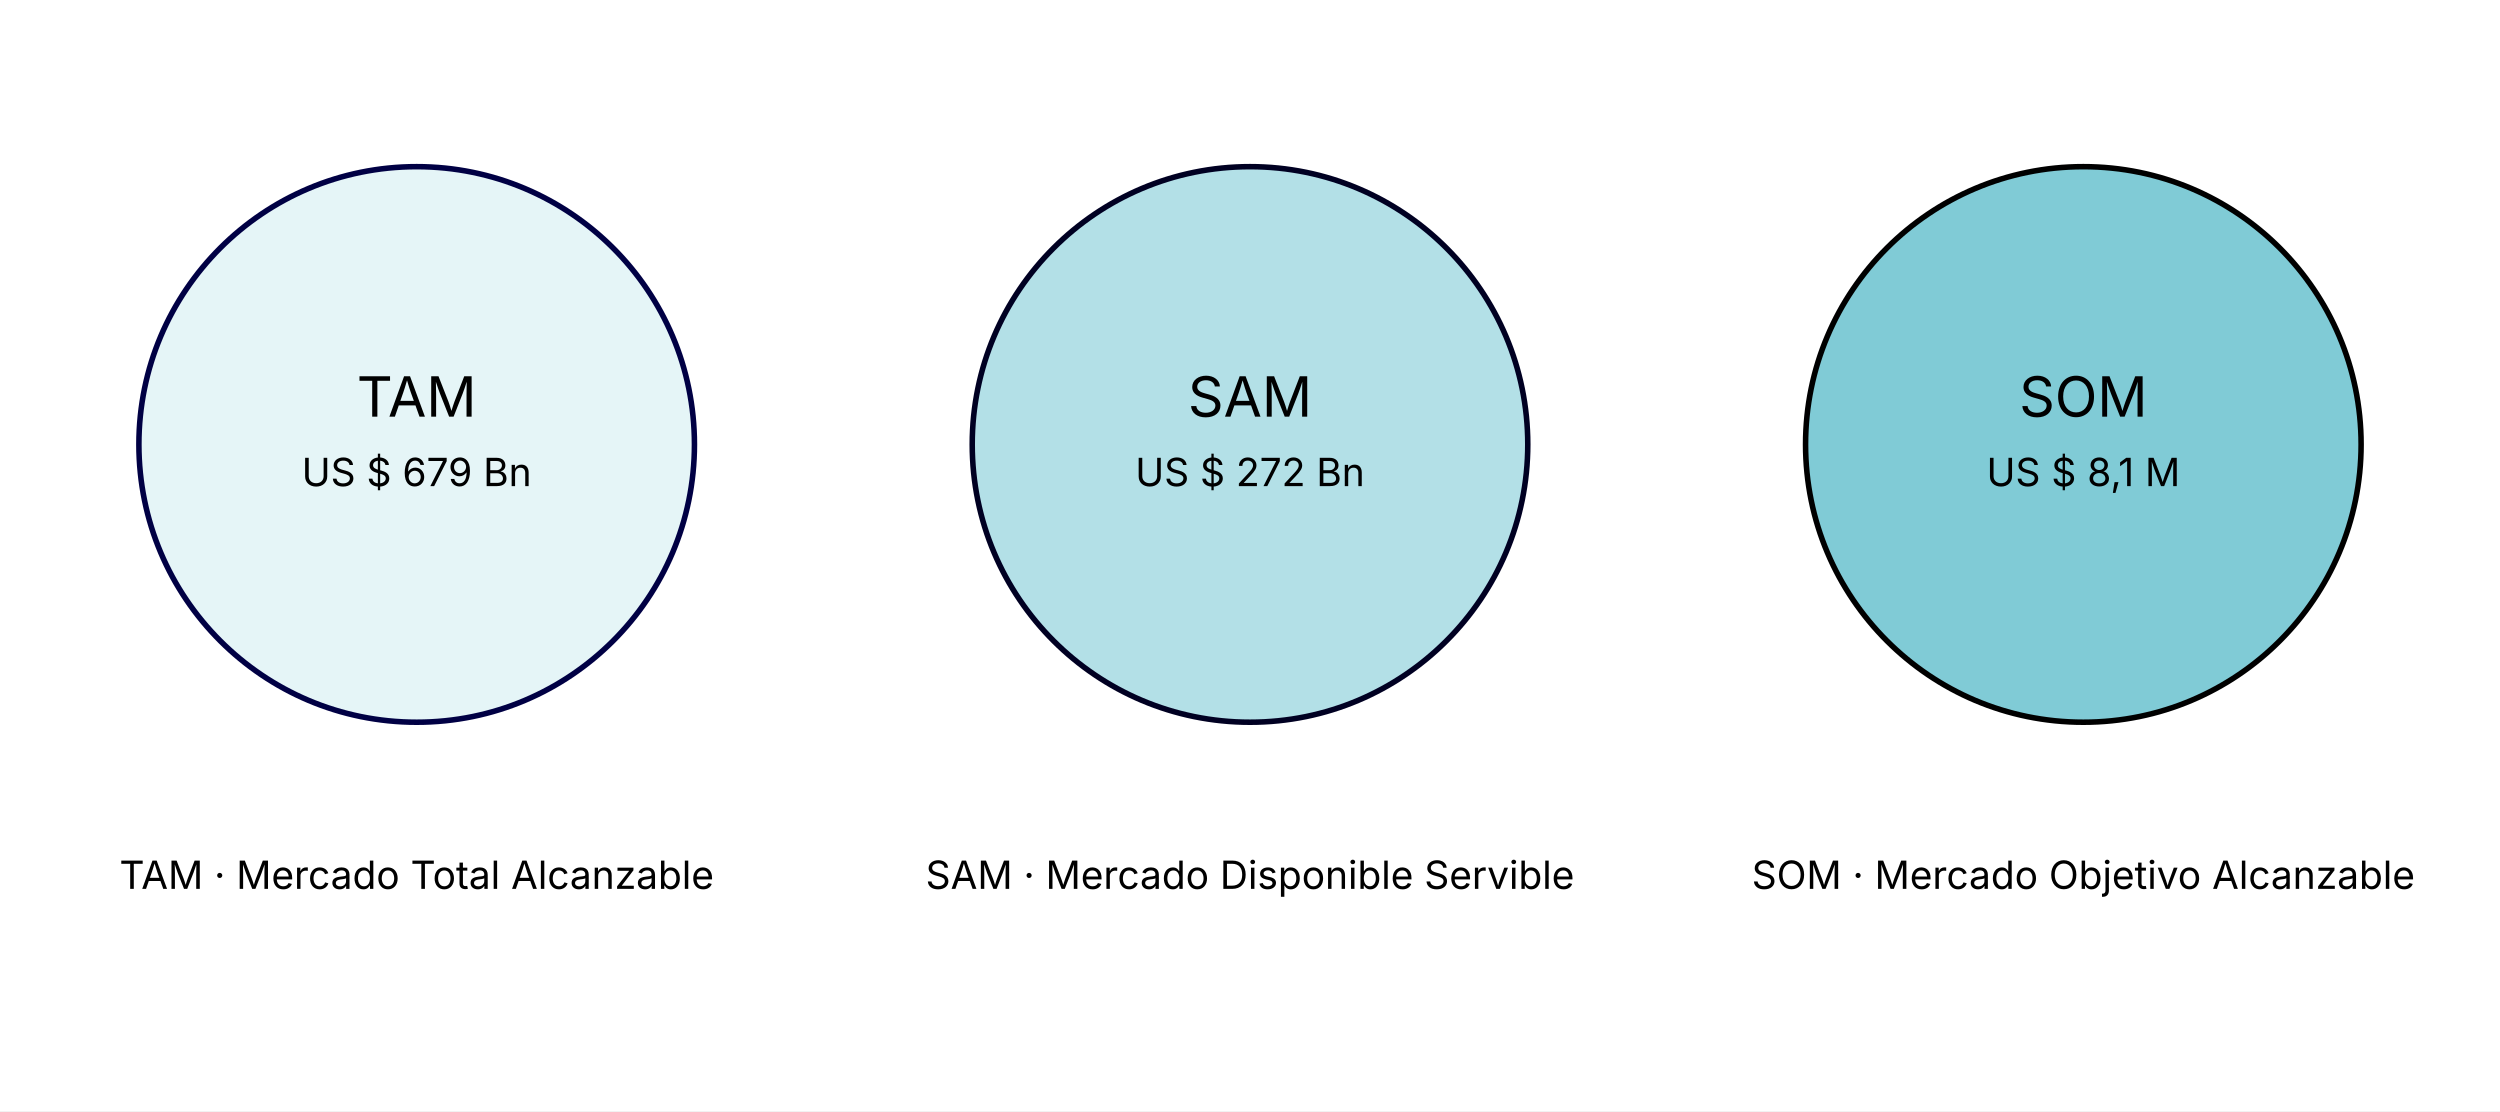
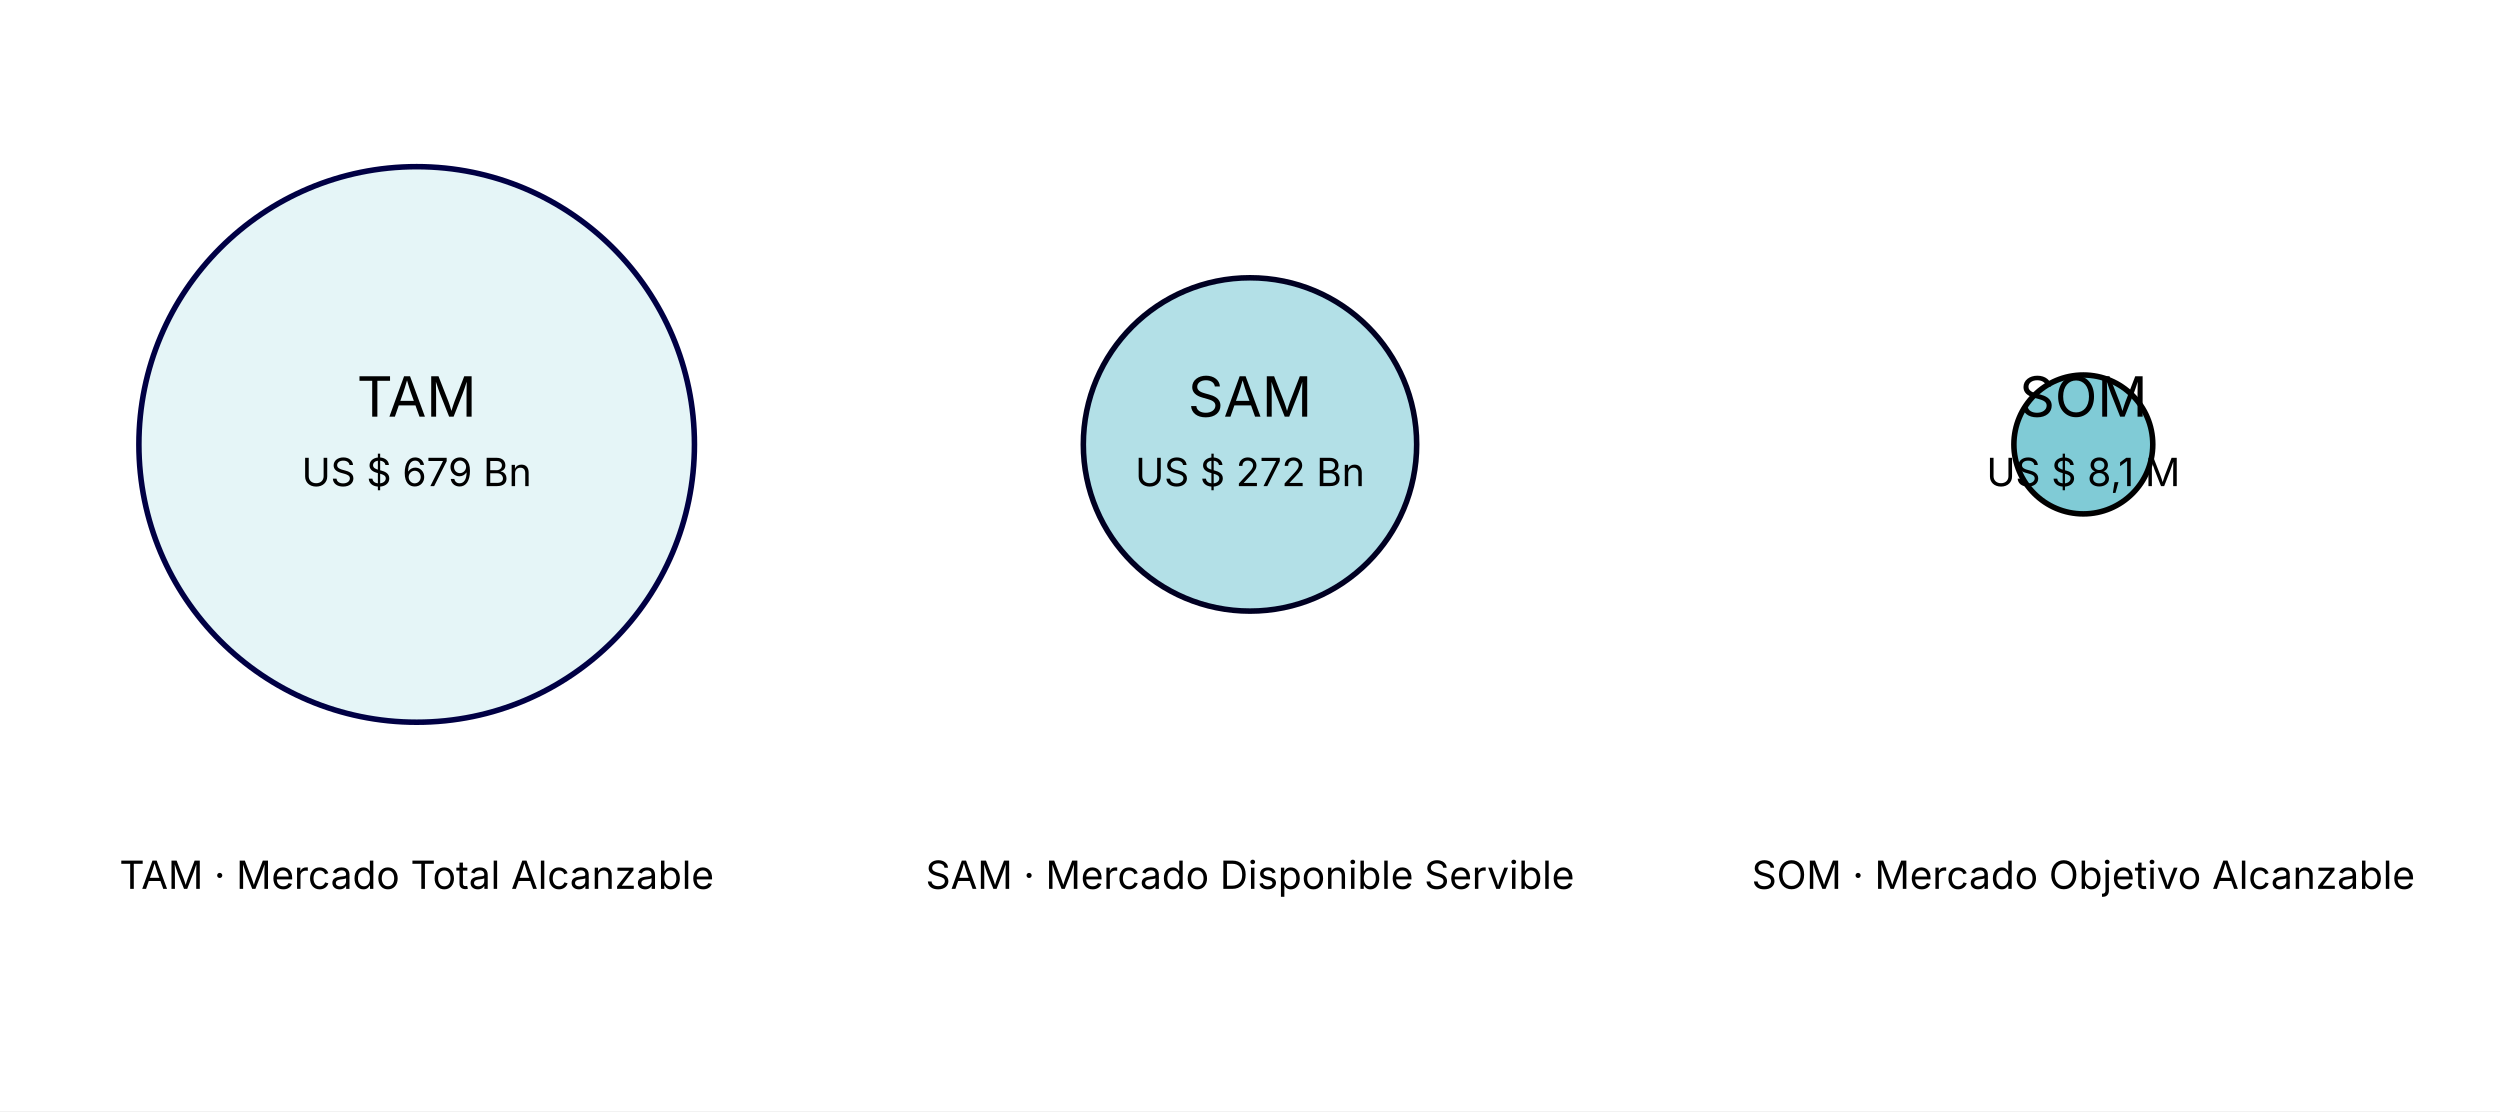
<svg xmlns="http://www.w3.org/2000/svg" width="900" height="400" viewBox="0 0 900 400" font-family="Inter, Helvetica, Arial, sans-serif">
  <rect width="100%" height="100%" fill="#FFFFFF" />
  <circle cx="150" cy="160" r="100" fill="#E5F5F7" stroke="#004" stroke-width="2" />
-   <circle cx="450" cy="160" r="100" fill="#B3E0E7" stroke="#002" stroke-width="2" />
-   <circle cx="750" cy="160" r="100" fill="#80CBD6" stroke="#000" stroke-width="2" />
+   <circle cx="450" cy="160" r="60" fill="#B3E0E7" stroke="#002" stroke-width="2" />
+   <circle cx="750" cy="160" r="25" fill="#80CBD6" stroke="#000" stroke-width="2" />
  <text x="150" y="150" text-anchor="middle" font-size="20" fill="#000">TAM</text>
  <text x="150" y="175" text-anchor="middle" font-size="14" fill="#000">US $ 679 Bn</text>
  <text x="450" y="150" text-anchor="middle" font-size="20" fill="#000">SAM</text>
  <text x="450" y="175" text-anchor="middle" font-size="14" fill="#000">US $ 272 Bn</text>
  <text x="750" y="150" text-anchor="middle" font-size="20" fill="#000">SOM</text>
  <text x="750" y="175" text-anchor="middle" font-size="14" fill="#000">US $ 8,1 M</text>
  <text x="150" y="320" font-size="14" fill="#000" text-anchor="middle">
    TAM · Mercado Total Alcanzable
  </text>
  <text x="450" y="320" font-size="14" fill="#000" text-anchor="middle">
    SAM · Mercado Disponible Servible
  </text>
  <text x="750" y="320" font-size="14" fill="#000" text-anchor="middle">
    SOM · Mercado Objetivo Alcanzable
  </text>
</svg>
